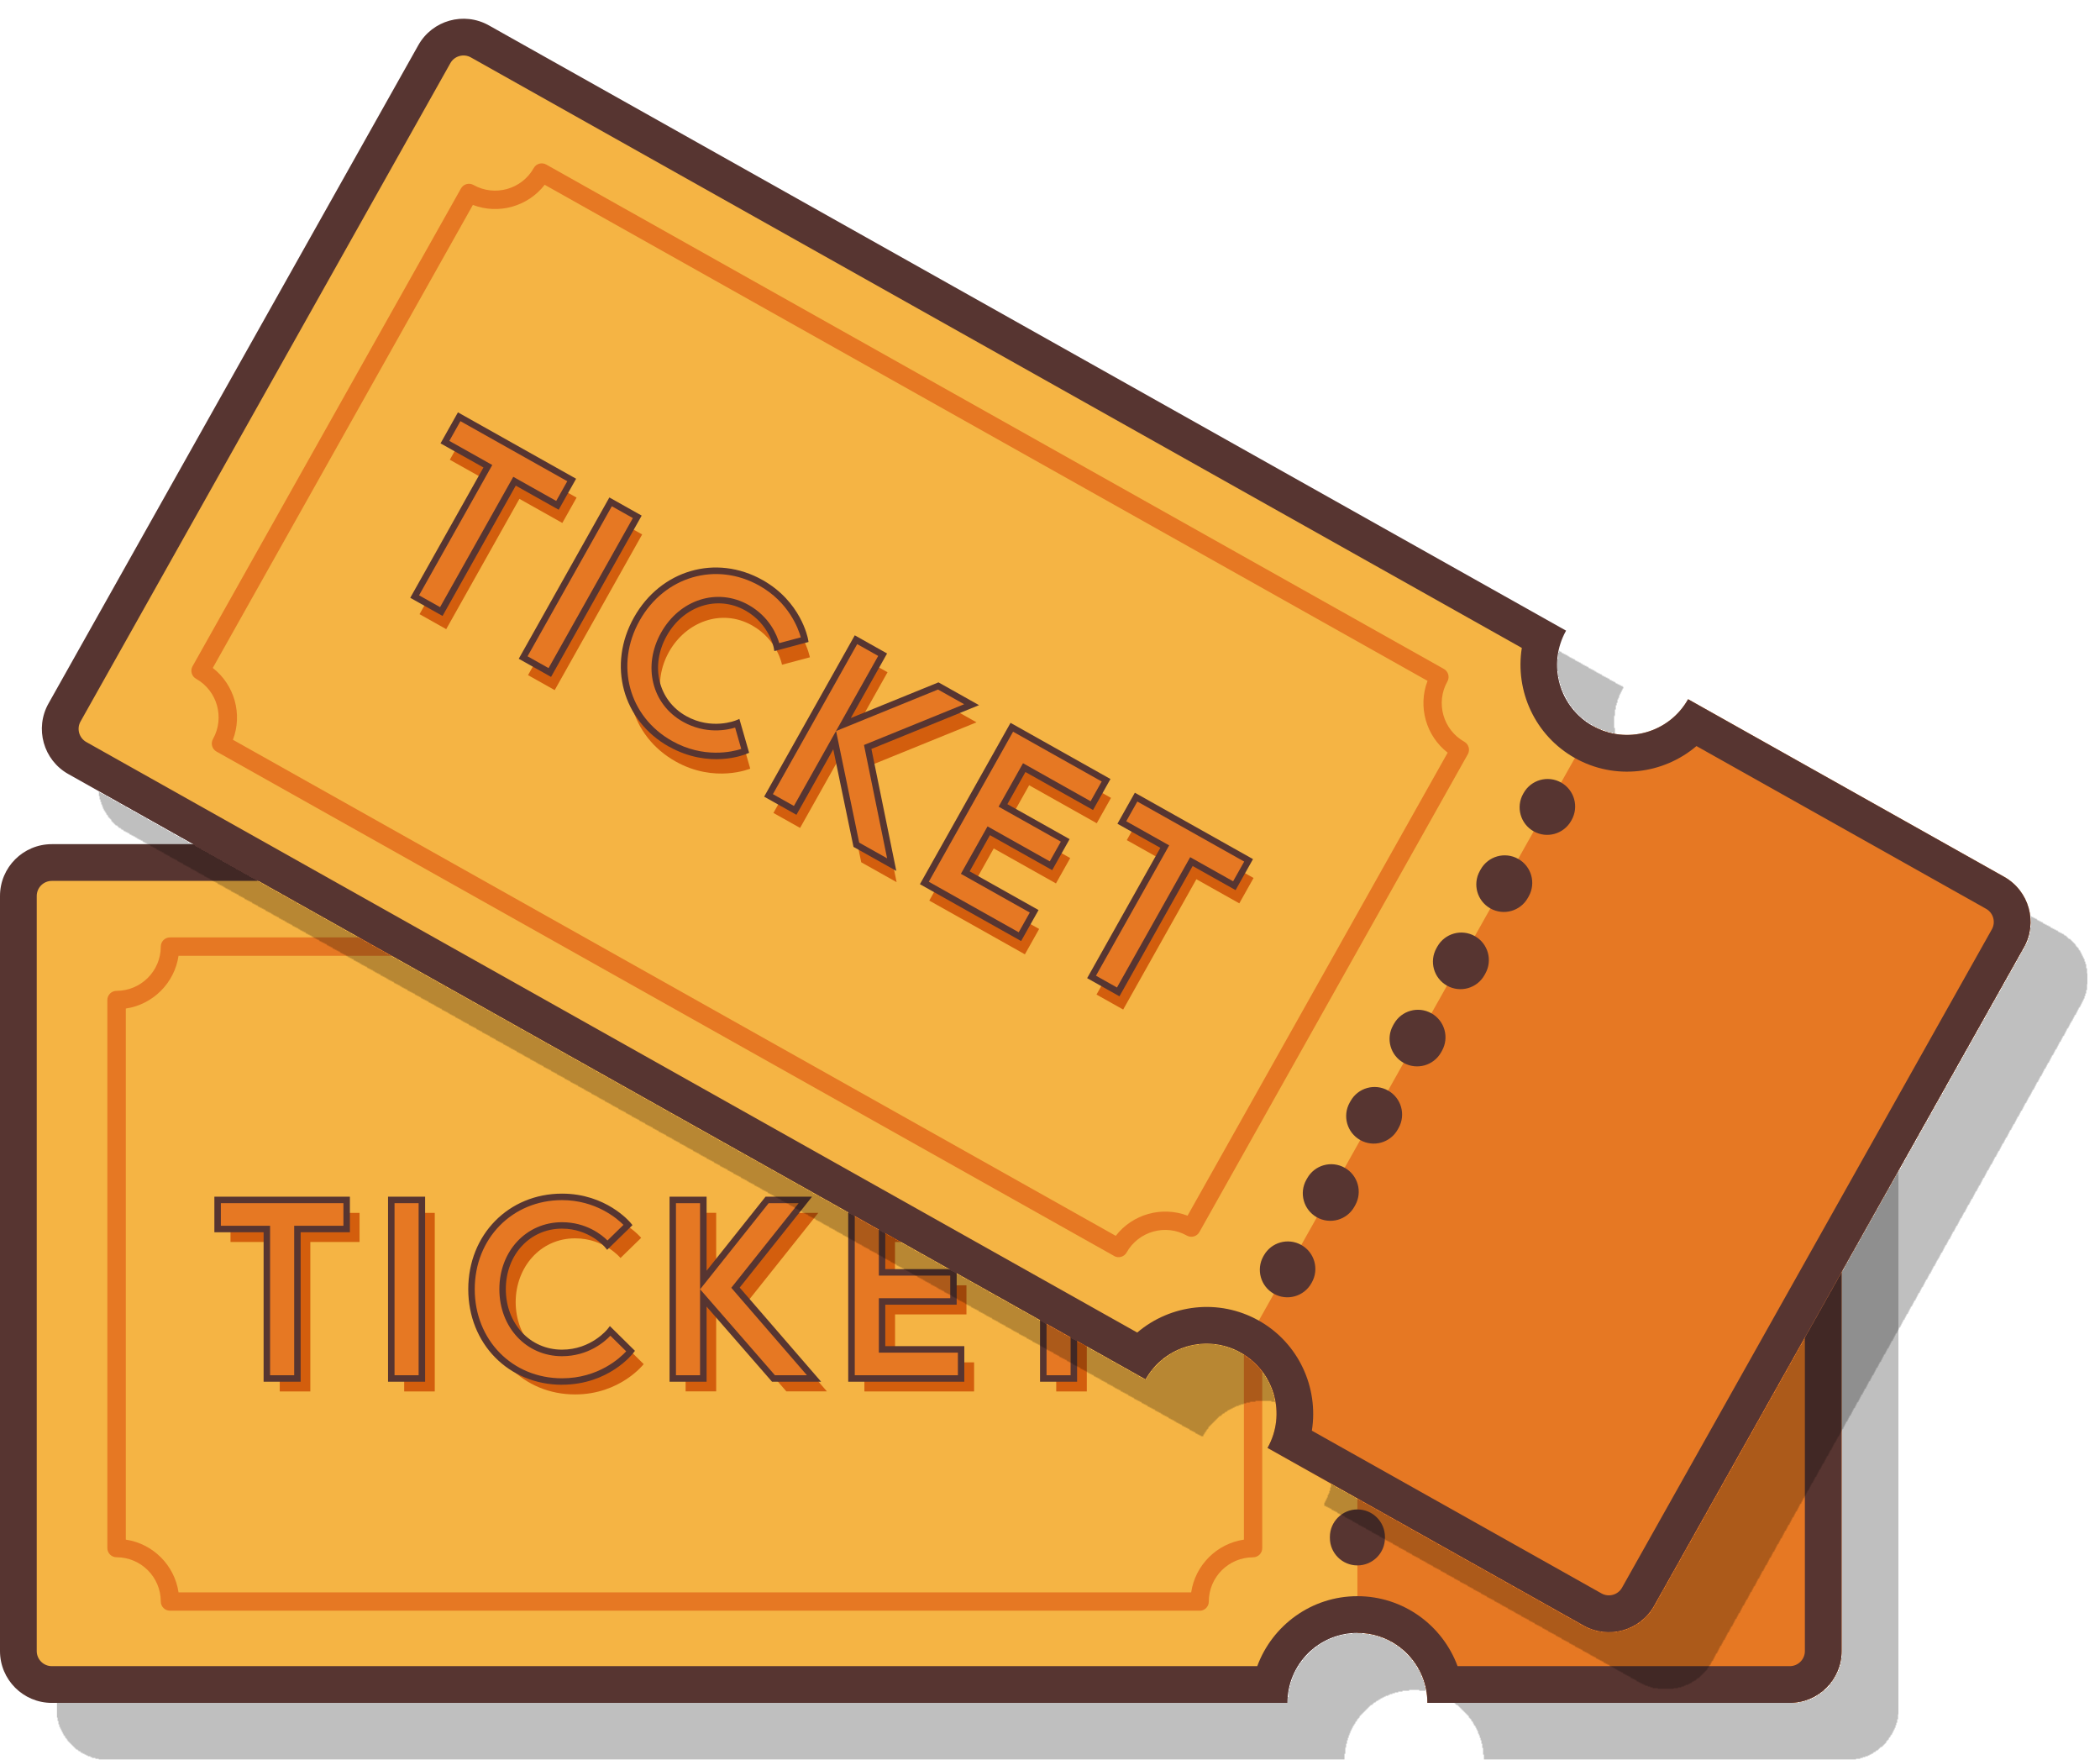
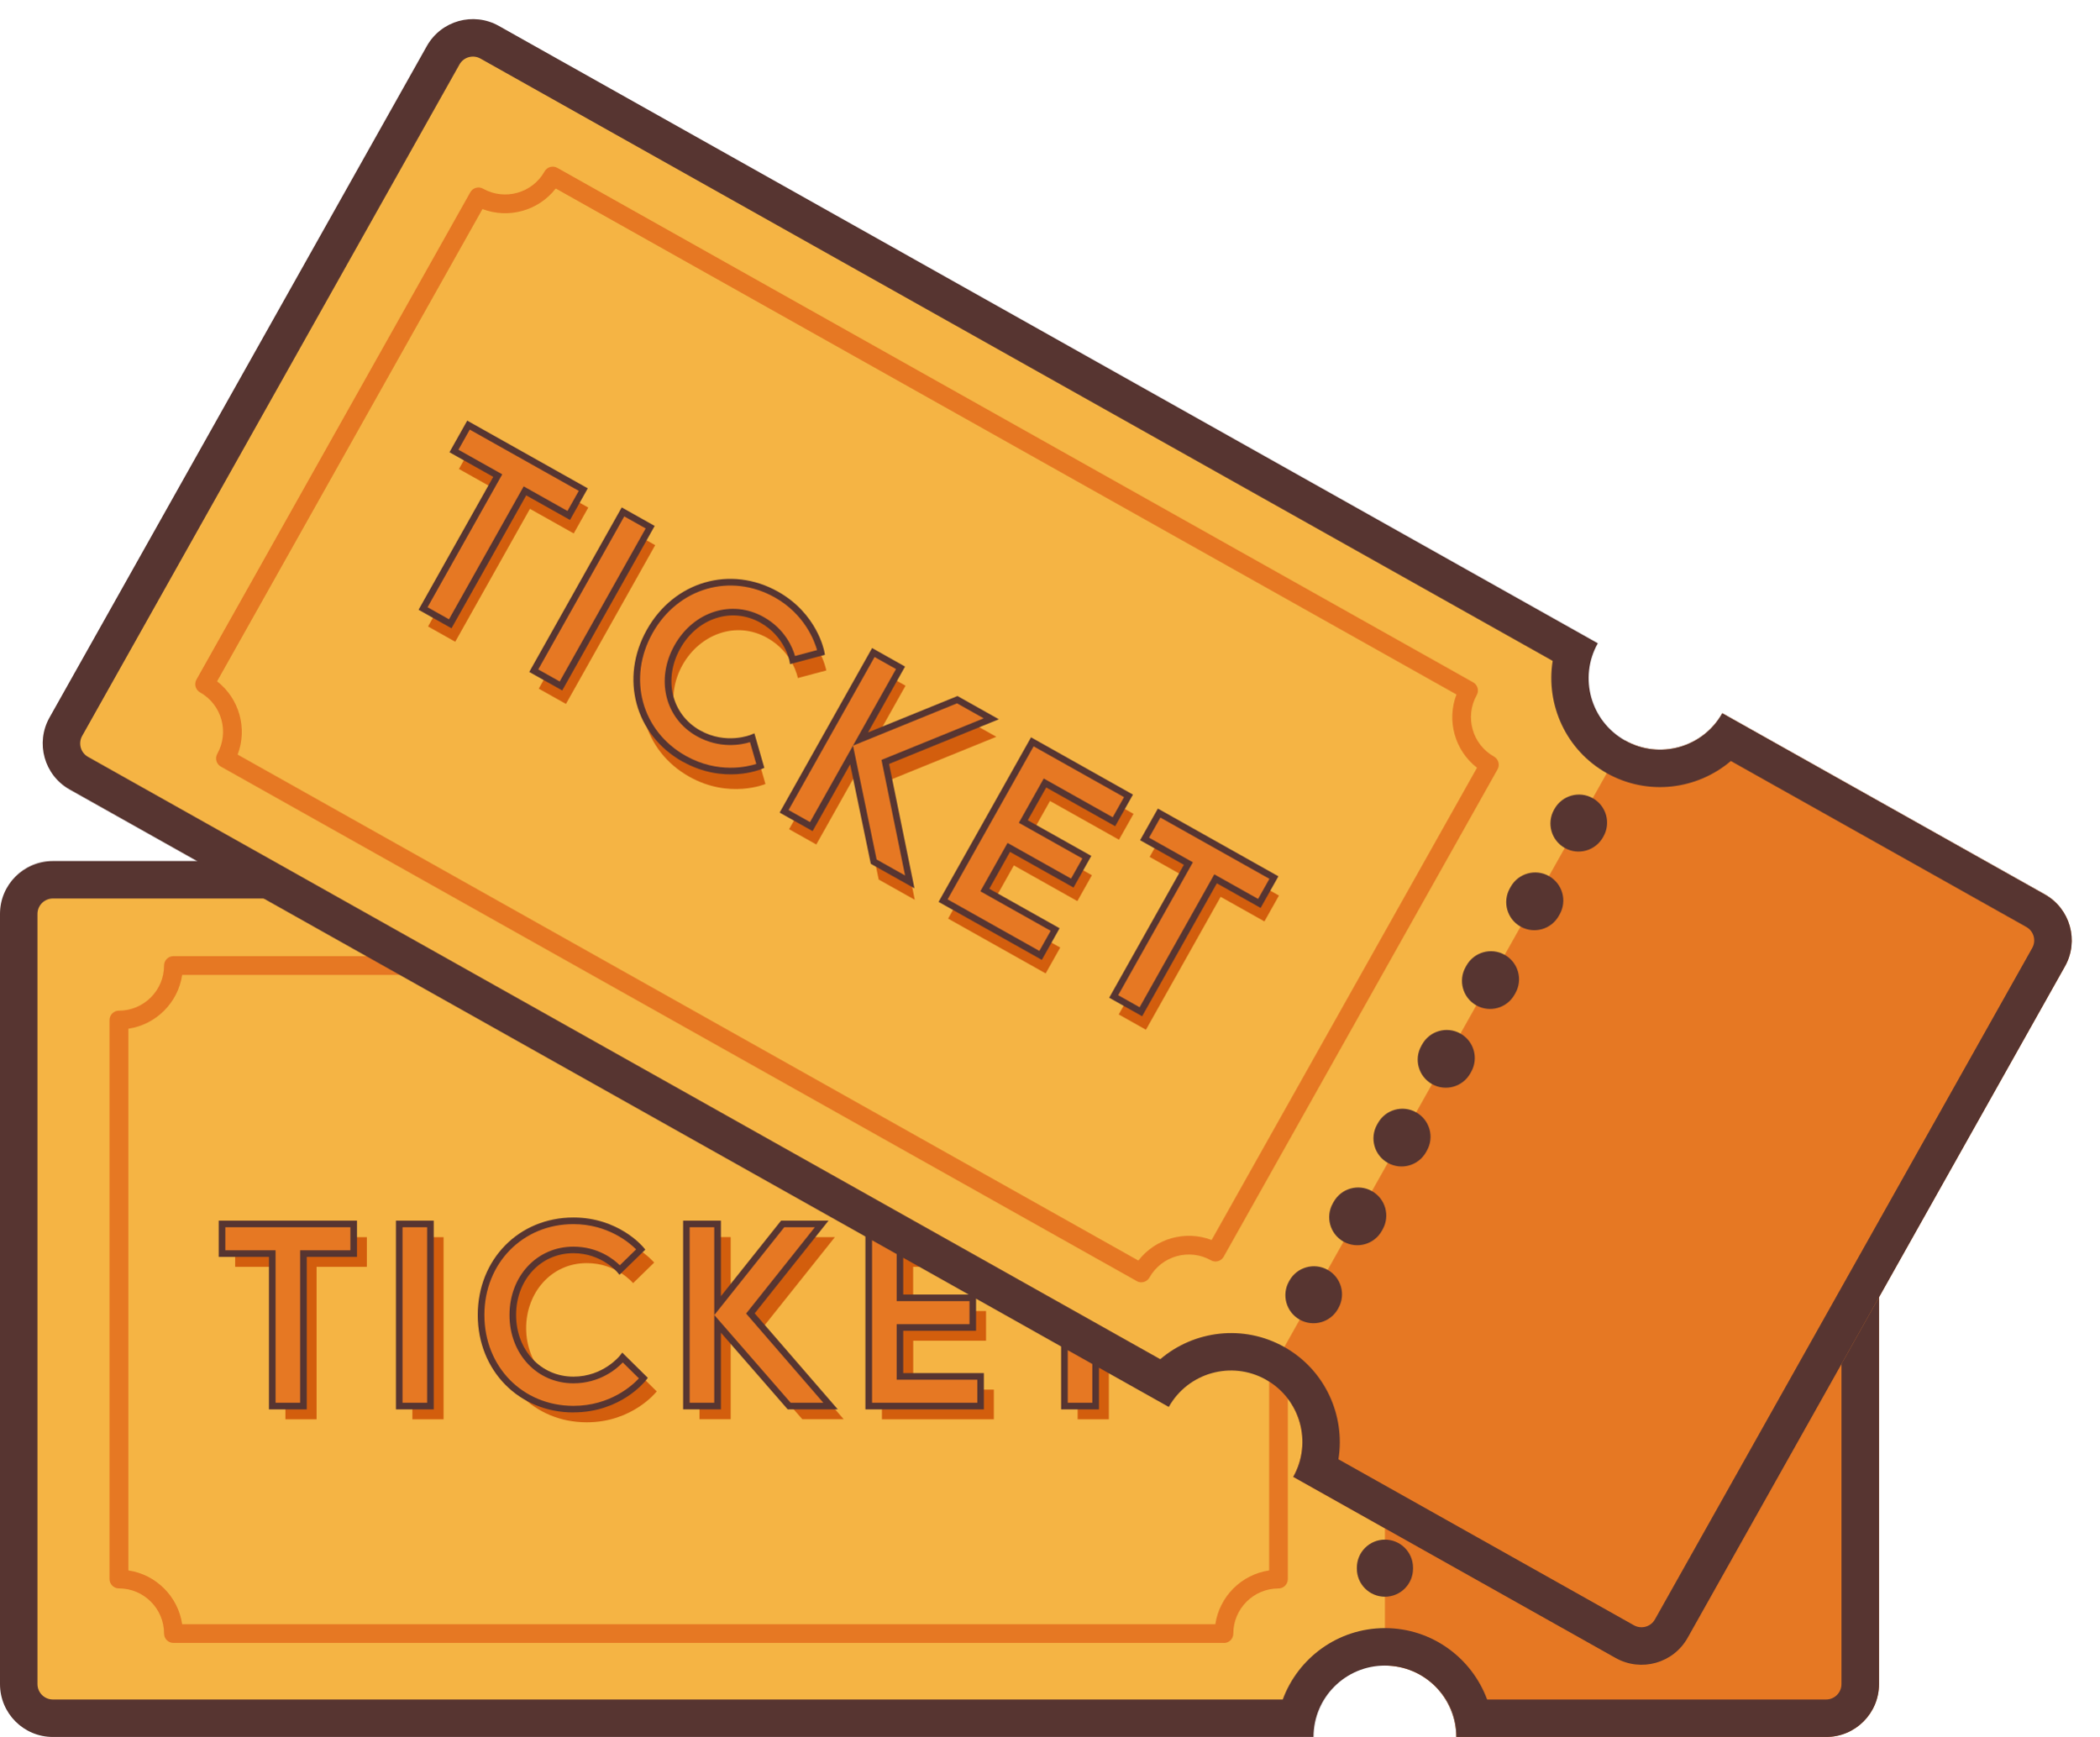
- <svg xmlns="http://www.w3.org/2000/svg" width="148" height="124" viewBox="0 0 148 124" fill="none">
-   <g filter="url(#filter0_d_1450_2833)">
-     <path d="M101.751 118.703C101.153 115.891 98.651 113.772 95.665 113.772C92.679 113.772 90.173 115.891 89.579 118.703H3.652C2.351 118.703 1.292 117.644 1.292 116.343V63.139C1.292 61.838 2.351 60.778 3.652 60.778H89.579C90.177 63.591 92.679 65.709 95.665 65.709C98.651 65.709 101.158 63.591 101.751 60.778H126.137C127.438 60.778 128.497 61.838 128.497 63.139V116.348C128.497 117.649 127.438 118.708 126.137 118.708H101.751V118.703Z" fill="#F5B444" />
-     <path d="M95.665 115.069C98.386 115.069 100.596 117.274 100.596 120H126.141C128.159 120 129.794 118.366 129.794 116.348V63.139C129.794 61.121 128.159 59.486 126.141 59.486H100.596C100.596 62.208 98.391 64.417 95.665 64.417V115.074V115.069Z" fill="#E67823" />
-     <path d="M95.665 72.932C94.593 72.932 93.725 72.065 93.725 70.992V70.928C93.725 69.855 94.593 68.987 95.665 68.987C96.739 68.987 97.606 69.855 97.606 70.928V70.992C97.606 72.065 96.739 72.932 95.665 72.932Z" fill="#573531" />
-     <path d="M95.665 104.13C94.593 104.13 93.725 103.262 93.725 102.189V102.066C93.725 100.993 94.593 100.125 95.665 100.125C96.739 100.125 97.606 100.993 97.606 102.066V102.189C97.606 103.262 96.739 104.13 95.665 104.13ZM95.665 97.888C94.593 97.888 93.725 97.021 93.725 95.948V95.825C93.725 94.752 94.593 93.884 95.665 93.884C96.739 93.884 97.606 94.752 97.606 95.825V95.948C97.606 97.021 96.739 97.888 95.665 97.888ZM95.665 91.647C94.593 91.647 93.725 90.779 93.725 89.707V89.583C93.725 88.51 94.593 87.643 95.665 87.643C96.739 87.643 97.606 88.51 97.606 89.583V89.707C97.606 90.779 96.739 91.647 95.665 91.647ZM95.665 85.406C94.593 85.406 93.725 84.538 93.725 83.465V83.342C93.725 82.269 94.593 81.401 95.665 81.401C96.739 81.401 97.606 82.269 97.606 83.342V83.465C97.606 84.538 96.739 85.406 95.665 85.406ZM95.665 79.164C94.593 79.164 93.725 78.297 93.725 77.224V77.101C93.725 76.028 94.593 75.16 95.665 75.16C96.739 75.16 97.606 76.028 97.606 77.101V77.224C97.606 78.297 96.739 79.164 95.665 79.164Z" fill="#573531" />
-     <path d="M95.665 110.312C94.593 110.312 93.725 109.444 93.725 108.372V108.308C93.725 107.235 94.593 106.367 95.665 106.367C96.739 106.367 97.606 107.235 97.606 108.308V108.372C97.606 109.444 96.739 110.312 95.665 110.312Z" fill="#573531" />
-     <path d="M126.137 62.075C126.726 62.075 127.201 62.554 127.201 63.139V116.348C127.201 116.937 126.721 117.411 126.137 117.411H102.724C101.665 114.54 98.902 112.48 95.665 112.48C92.428 112.48 89.666 114.535 88.607 117.411H3.653C3.064 117.411 2.589 116.932 2.589 116.348V63.139C2.589 62.55 3.068 62.075 3.653 62.075H88.607C89.666 64.947 92.428 67.006 95.665 67.006C98.902 67.006 101.665 64.951 102.724 62.075H126.137ZM126.137 59.486H100.592C100.592 62.208 98.386 64.417 95.661 64.417C92.935 64.417 90.73 62.212 90.73 59.486H3.653C1.635 59.486 0 61.121 0 63.139V116.348C0 118.366 1.635 120 3.653 120H90.734C90.734 117.279 92.939 115.069 95.665 115.069C98.391 115.069 100.596 117.274 100.596 120H126.141C128.159 120 129.794 118.366 129.794 116.348V63.139C129.794 61.121 128.159 59.486 126.141 59.486H126.137Z" fill="#573531" />
-     <path d="M19.715 87.52H16.245V85.47H25.34V87.52H21.87V98.053H19.715V87.52Z" fill="#D35E0D" />
-     <path d="M28.485 85.47H30.64V98.053H28.485V85.47Z" fill="#D35E0D" />
-     <path d="M43.927 94.707L45.365 96.126C45.365 96.126 43.712 98.263 40.53 98.263C36.9 98.263 34.147 95.478 34.147 91.757C34.147 88.036 36.895 85.251 40.53 85.251C43.548 85.251 45.187 87.228 45.187 87.228L43.73 88.648C43.73 88.648 42.598 87.264 40.53 87.264C38.051 87.264 36.343 89.333 36.343 91.757C36.343 94.181 38.051 96.25 40.53 96.25C42.74 96.25 43.927 94.702 43.927 94.702V94.707Z" fill="#D35E0D" />
-     <path d="M50.483 91.113L54.976 85.469H57.669L52.743 91.651L58.277 98.048H55.419L50.474 92.368V98.048H48.319V85.465H50.474V91.108L50.483 91.113Z" fill="#D35E0D" />
-     <path d="M63.08 90.574H68.111V92.624H63.08V96.003H68.65V98.053H60.92V85.47H68.54V87.52H63.075V90.574H63.08Z" fill="#D35E0D" />
-     <path d="M74.439 87.52H70.969V85.47H80.064V87.52H76.594V98.053H74.439V87.52Z" fill="#D35E0D" />
-     <path d="M18.802 86.607H15.332V84.557H24.426V86.607H20.956V97.14H18.802V86.607Z" fill="#E67823" />
-     <path d="M21.189 97.368H18.578V86.835H15.108V84.328H24.659V86.835H21.189V97.368ZM19.034 96.911H20.733V86.378H24.203V84.785H15.565V86.378H19.034V96.911Z" fill="#573531" />
-     <path d="M27.572 84.557H29.727V97.14H27.572V84.557Z" fill="#E67823" />
-     <path d="M29.96 97.368H27.348V84.328H29.96V97.368ZM27.805 96.911H29.503V84.785H27.805V96.911Z" fill="#573531" />
-     <path d="M43.014 93.793L44.452 95.213C44.452 95.213 42.799 97.35 39.617 97.35C35.987 97.35 33.234 94.565 33.234 90.844C33.234 87.123 35.982 84.338 39.617 84.338C42.635 84.338 44.274 86.315 44.274 86.315L42.817 87.735C42.817 87.735 41.685 86.351 39.617 86.351C37.138 86.351 35.43 88.42 35.43 90.844C35.43 93.268 37.138 95.337 39.617 95.337C41.827 95.337 43.014 93.789 43.014 93.789V93.793Z" fill="#E67823" />
-     <path d="M39.612 97.582C35.845 97.582 33.001 94.688 33.001 90.848C33.001 87.008 35.841 84.113 39.612 84.113C42.703 84.113 44.374 86.09 44.443 86.172L44.575 86.332L42.79 88.072L42.63 87.88C42.63 87.88 41.534 86.579 39.608 86.579C37.352 86.579 35.649 88.414 35.649 90.843C35.649 93.272 37.352 95.108 39.608 95.108C41.671 95.108 42.813 93.665 42.822 93.651L42.982 93.446L44.748 95.19L44.625 95.35C44.557 95.441 42.867 97.578 39.608 97.578L39.612 97.582ZM39.612 84.57C36.106 84.57 33.458 87.268 33.458 90.848C33.458 94.427 36.101 97.126 39.612 97.126C42.155 97.126 43.694 95.701 44.132 95.226L43.018 94.126C42.607 94.56 41.447 95.569 39.608 95.569C37.092 95.569 35.193 93.537 35.193 90.848C35.193 88.159 37.092 86.127 39.608 86.127C41.32 86.127 42.416 87.017 42.813 87.414L43.94 86.314C43.488 85.862 41.986 84.57 39.603 84.57H39.612Z" fill="#573531" />
-     <path d="M49.57 90.2L54.063 84.556H56.756L51.83 90.738L57.364 97.135H54.505L49.561 91.455V97.135H47.406V84.552H49.561V90.195L49.57 90.2Z" fill="#E67823" />
-     <path d="M57.87 97.368H54.41L49.798 92.072V97.368H47.187V84.328H49.798V89.547L53.953 84.328H57.231L52.131 90.734L57.87 97.368ZM54.615 96.911H56.87L51.538 90.748L56.286 84.785H54.172L49.342 90.853L54.615 96.911ZM47.639 96.911H49.337V84.785H47.639V96.911Z" fill="#573531" />
-     <path d="M62.166 89.661H67.198V91.711H62.166V95.09H67.737V97.14H60.007V84.557H67.627V86.607H62.162V89.661H62.166Z" fill="#E67823" />
-     <path d="M67.965 97.368H59.779V84.328H67.856V86.835H62.39V89.433H67.422V91.939H62.39V94.861H67.961V97.368H67.965ZM60.235 96.911H67.509V95.318H61.938V91.483H66.97V89.889H61.938V86.378H67.403V84.785H60.24V96.911H60.235Z" fill="#573531" />
-     <path d="M73.526 86.607H70.056V84.557H79.15V86.607H75.681V97.14H73.526V86.607Z" fill="#E67823" />
-     <path d="M75.91 97.368H73.298V86.835H69.828V84.328H79.38V86.835H75.91V97.368ZM73.755 96.911H75.453V86.378H78.923V84.785H70.285V86.378H73.755V96.911Z" fill="#573531" />
-     <path d="M84.548 113.503H11.98C11.624 113.503 11.332 113.216 11.332 112.855C11.332 111.138 9.935 109.737 8.214 109.737C7.858 109.737 7.565 109.449 7.565 109.088V70.472C7.565 70.116 7.853 69.823 8.214 69.823C9.93 69.823 11.332 68.426 11.332 66.705C11.332 66.349 11.62 66.057 11.98 66.057H84.543C84.899 66.057 85.192 66.344 85.192 66.705C85.192 68.422 86.589 69.823 88.31 69.823C88.666 69.823 88.958 70.111 88.958 70.472V109.093C88.958 109.449 88.671 109.741 88.31 109.741C86.593 109.741 85.192 111.138 85.192 112.86C85.192 113.216 84.904 113.508 84.543 113.508L84.548 113.503ZM12.583 112.211H83.95C84.233 110.298 85.749 108.778 87.666 108.495V71.07C85.753 70.787 84.233 69.271 83.95 67.353H12.583C12.3 69.266 10.784 70.787 8.867 71.07V108.495C10.78 108.778 12.3 110.298 12.583 112.211Z" fill="#E67823" />
-   </g>
-   <g filter="url(#filter1_d_1450_2833)">
-     <path d="M90.974 101.467C91.83 98.722 90.687 95.65 88.083 94.187C85.48 92.725 82.257 93.344 80.362 95.505L5.449 53.416C4.315 52.779 3.91 51.337 4.548 50.202L30.608 3.818C31.246 2.683 32.688 2.279 33.823 2.916L108.735 45.005C107.879 47.75 109.023 50.822 111.626 52.285C114.229 53.747 117.452 53.128 119.347 50.967L140.607 62.912C141.741 63.549 142.146 64.991 141.509 66.126L115.446 112.514C114.808 113.649 113.366 114.053 112.232 113.416L90.972 101.471L90.974 101.467Z" fill="#F5B444" />
-     <path d="M87.448 95.318C89.82 96.651 90.667 99.656 89.332 102.032L111.602 114.545C113.362 115.533 115.587 114.909 116.576 113.149L142.639 66.761C143.627 65.001 143.003 62.776 141.244 61.787L118.973 49.275C117.64 51.647 114.635 52.493 112.259 51.158L87.446 95.322L87.448 95.318Z" fill="#E67823" />
-     <path d="M108.088 58.582C107.152 58.056 106.821 56.875 107.346 55.94L107.378 55.884C107.903 54.949 109.084 54.617 110.02 55.143C110.955 55.668 111.287 56.85 110.761 57.785L110.73 57.841C110.204 58.776 109.023 59.108 108.088 58.582Z" fill="#573531" />
-     <path d="M92.806 85.78C91.871 85.254 91.54 84.073 92.065 83.138L92.126 83.03C92.651 82.095 93.832 81.763 94.768 82.289C95.703 82.814 96.035 83.996 95.509 84.931L95.449 85.039C94.923 85.974 93.742 86.305 92.806 85.78ZM95.864 80.338C94.928 79.813 94.597 78.632 95.122 77.696L95.183 77.589C95.708 76.653 96.889 76.322 97.825 76.848C98.76 77.373 99.092 78.554 98.566 79.49L98.506 79.597C97.98 80.533 96.799 80.864 95.864 80.338ZM98.921 74.897C97.985 74.372 97.654 73.191 98.18 72.255L98.24 72.148C98.766 71.212 99.947 70.881 100.882 71.406C101.818 71.932 102.149 73.113 101.623 74.049L101.563 74.156C101.037 75.091 99.856 75.423 98.921 74.897ZM101.978 69.456C101.043 68.93 100.711 67.749 101.237 66.814L101.297 66.706C101.823 65.771 103.004 65.439 103.939 65.965C104.875 66.491 105.206 67.672 104.68 68.607L104.62 68.715C104.095 69.65 102.913 69.981 101.978 69.456ZM105.035 64.015C104.1 63.489 103.768 62.308 104.294 61.372L104.354 61.265C104.88 60.33 106.061 59.998 106.996 60.524C107.932 61.049 108.263 62.23 107.738 63.166L107.677 63.273C107.152 64.209 105.97 64.54 105.035 64.015Z" fill="#573531" />
-     <path d="M89.778 91.17C88.843 90.644 88.512 89.463 89.037 88.528L89.069 88.472C89.594 87.537 90.775 87.205 91.711 87.731C92.646 88.256 92.978 89.438 92.452 90.373L92.421 90.429C91.895 91.364 90.714 91.695 89.778 91.17Z" fill="#573531" />
-     <path d="M139.972 64.042C140.485 64.33 140.664 64.981 140.378 65.49L114.315 111.879C114.027 112.392 113.376 112.571 112.867 112.285L92.455 100.817C92.938 97.794 91.538 94.646 88.716 93.061C85.894 91.475 82.48 91.913 80.147 93.902L6.082 52.289C5.569 52.001 5.39 51.35 5.676 50.841L31.739 4.452C32.027 3.939 32.678 3.76 33.187 4.046L107.252 45.658C106.769 48.681 108.169 51.829 110.991 53.415C113.813 55.001 117.227 54.562 119.56 52.574L139.972 64.042ZM141.24 61.785L118.969 49.272C117.636 51.645 114.631 52.491 112.255 51.156C109.878 49.821 109.036 46.818 110.371 44.441L34.455 1.789C32.696 0.801 30.47 1.425 29.482 3.184L3.419 49.573C2.431 51.332 3.055 53.558 4.814 54.546L80.734 97.201C82.067 94.829 85.072 93.982 87.448 95.317C89.825 96.653 90.667 99.655 89.332 102.032L111.603 114.544C113.362 115.533 115.588 114.908 116.576 113.149L142.639 66.76C143.628 65.001 143.003 62.775 141.244 61.787L141.24 61.785Z" fill="#573531" />
-     <path d="M34.727 34.097L31.702 32.398L32.706 30.61L40.635 35.065L39.631 36.852L36.606 35.153L31.447 44.336L29.568 43.28L34.727 34.097Z" fill="#D35E0D" />
-     <path d="M43.378 36.605L45.257 37.661L39.093 48.631L37.214 47.576L43.378 36.605Z" fill="#D35E0D" />
-     <path d="M52.316 52.221L52.874 54.164C52.874 54.164 50.386 55.217 47.612 53.658C44.447 51.88 43.411 48.104 45.234 44.86C47.057 41.616 50.817 40.534 53.986 42.314C56.617 43.792 57.077 46.319 57.077 46.319L55.112 46.843C55.112 46.843 54.803 45.082 52.999 44.069C50.838 42.855 48.336 43.822 47.149 45.935C45.961 48.049 46.437 50.689 48.598 51.903C50.525 52.985 52.318 52.217 52.318 52.217L52.316 52.221Z" fill="#D35E0D" />
-     <path d="M59.792 52.3L66.473 49.581L68.821 50.901L61.498 53.877L63.189 62.164L60.697 60.764L59.169 53.391L56.387 58.342L54.508 57.287L60.671 46.316L62.55 47.372L59.786 52.292L59.792 52.3Z" fill="#D35E0D" />
-     <path d="M71.038 58.001L75.424 60.466L74.42 62.253L70.034 59.788L68.379 62.734L73.235 65.462L72.231 67.25L65.492 63.463L71.655 52.493L78.299 56.226L77.295 58.013L72.53 55.336L71.034 57.999L71.038 58.001Z" fill="#D35E0D" />
-     <path d="M82.438 60.902L79.412 59.202L80.416 57.415L88.346 61.87L87.341 63.657L84.316 61.958L79.157 71.141L77.278 70.085L82.438 60.902Z" fill="#D35E0D" />
-     <path d="M34.378 32.853L31.353 31.153L32.357 29.366L40.286 33.821L39.282 35.608L36.257 33.909L31.098 43.092L29.219 42.036L34.378 32.853Z" fill="#E67823" />
-     <path d="M31.189 43.405L28.913 42.126L34.072 32.943L31.047 31.243L32.274 29.058L40.602 33.736L39.374 35.921L36.349 34.222L31.189 43.405ZM29.534 41.951L31.015 42.783L36.174 33.6L39.199 35.3L39.98 33.911L32.449 29.679L31.668 31.069L34.694 32.768L29.534 41.951Z" fill="#573531" />
-     <path d="M43.029 35.362L44.908 36.418L38.745 47.388L36.866 46.333L43.029 35.362Z" fill="#E67823" />
-     <path d="M38.836 47.701L36.559 46.422L42.946 35.054L45.223 36.333L38.836 47.701ZM37.18 46.248L38.661 47.08L44.601 36.507L43.12 35.675L37.18 46.248Z" fill="#573531" />
-     <path d="M51.967 50.978L52.525 52.921C52.525 52.921 50.038 53.974 47.263 52.415C44.099 50.637 43.063 46.861 44.885 43.617C46.708 40.372 50.468 39.291 53.637 41.071C56.268 42.549 56.729 45.075 56.729 45.075L54.763 45.6C54.763 45.6 54.454 43.839 52.651 42.826C50.489 41.612 47.987 42.579 46.8 44.692C45.612 46.806 46.088 49.445 48.249 50.66C50.176 51.742 51.969 50.974 51.969 50.974L51.967 50.978Z" fill="#E67823" />
-     <path d="M47.145 52.617C43.861 50.771 42.8 46.855 44.68 43.507C46.561 40.159 50.455 39.027 53.743 40.874C56.438 42.388 56.926 44.93 56.946 45.035L56.983 45.239L54.574 45.882L54.529 45.636C54.529 45.636 54.211 43.965 52.531 43.021C50.565 41.916 48.181 42.682 46.991 44.8C45.801 46.918 46.387 49.352 48.353 50.457C50.153 51.468 51.855 50.769 51.869 50.761L52.109 50.661L52.795 53.047L52.61 53.126C52.505 53.172 49.986 54.207 47.144 52.61L47.145 52.617ZM53.519 41.272C50.462 39.554 46.832 40.61 45.078 43.731C43.325 46.851 44.308 50.499 47.369 52.218C49.586 53.464 51.625 52.976 52.24 52.777L51.808 51.272C51.237 51.448 49.732 51.76 48.128 50.859C45.934 49.627 45.274 46.925 46.591 44.58C47.908 42.236 50.559 41.395 52.752 42.627C54.245 43.466 54.764 44.779 54.916 45.32L56.438 44.913C56.266 44.297 55.589 42.435 53.511 41.268L53.519 41.272Z" fill="#573531" />
-     <path d="M59.443 51.057L66.124 48.338L68.472 49.657L61.149 52.634L62.84 60.921L60.348 59.521L58.82 52.147L56.038 57.099L54.159 56.043L60.322 45.073L62.201 46.129L59.437 51.049L59.443 51.057Z" fill="#E67823" />
-     <path d="M63.168 61.372L60.151 59.677L58.725 52.801L56.13 57.418L53.854 56.139L60.241 44.77L62.518 46.05L59.961 50.599L66.14 48.085L68.998 49.691L61.414 52.777L63.168 61.372ZM60.553 59.379L62.52 60.484L60.89 52.498L67.95 49.626L66.107 48.59L58.924 51.514L60.553 59.379ZM54.471 55.962L55.952 56.794L61.892 46.222L60.411 45.39L54.471 55.962Z" fill="#573531" />
-     <path d="M70.689 56.758L75.076 59.222L74.072 61.01L69.685 58.545L68.03 61.491L72.886 64.219L71.882 66.006L65.143 62.22L71.307 51.25L77.95 54.983L76.946 56.77L72.181 54.093L70.685 56.756L70.689 56.758Z" fill="#E67823" />
-     <path d="M71.969 66.317L64.832 62.307L71.219 50.938L78.261 54.895L77.033 57.08L72.268 54.403L70.996 56.668L75.382 59.132L74.154 61.318L69.768 58.853L68.337 61.401L73.193 64.129L71.965 66.314L71.969 66.317ZM65.454 62.132L71.795 65.695L72.575 64.306L67.719 61.577L69.598 58.234L73.984 60.698L74.765 59.309L70.378 56.844L72.098 53.783L76.862 56.461L77.643 55.071L71.398 51.562L65.458 62.135L65.454 62.132Z" fill="#573531" />
-     <path d="M82.088 59.659L79.063 57.959L80.067 56.172L87.996 60.627L86.992 62.414L83.967 60.714L78.808 69.897L76.929 68.842L82.088 59.659Z" fill="#E67823" />
-     <path d="M78.895 70.209L76.618 68.929L81.777 59.746L78.752 58.047L79.98 55.861L88.307 60.54L87.079 62.725L84.054 61.026L78.895 70.209ZM77.24 68.755L78.72 69.587L83.88 60.404L86.905 62.103L87.686 60.714L80.154 56.483L79.374 57.872L82.399 59.572L77.24 68.755Z" fill="#573531" />
-     <path d="M78.523 88.507L15.257 52.961C14.947 52.787 14.833 52.393 15.009 52.079C15.85 50.582 15.319 48.675 13.818 47.832C13.508 47.658 13.394 47.264 13.57 46.95L32.486 13.283C32.66 12.972 33.054 12.858 33.369 13.035C34.865 13.876 36.772 13.345 37.615 11.844C37.789 11.533 38.183 11.419 38.498 11.596L101.759 47.139C102.07 47.313 102.184 47.707 102.007 48.022C101.166 49.519 101.698 51.425 103.198 52.268C103.509 52.443 103.623 52.836 103.446 53.151L84.528 86.822C84.354 87.132 83.96 87.246 83.645 87.069C82.149 86.228 80.243 86.76 79.399 88.261C79.225 88.571 78.831 88.685 78.517 88.508L78.523 88.507ZM16.415 52.13L78.634 87.087C79.818 85.558 81.884 84.975 83.695 85.667L102.026 53.039C100.497 51.855 99.914 49.789 100.607 47.979L38.388 13.022C37.204 14.551 35.138 15.134 33.327 14.441L14.996 47.069C16.525 48.253 17.106 50.324 16.415 52.13Z" fill="#E67823" />
-   </g>
-   <defs>
-     <filter id="filter0_d_1450_2833" x="0" y="59.486" width="133.794" height="64.514" filterUnits="userSpaceOnUse" color-interpolation-filters="sRGB">
-       <feFlood flood-opacity="0" result="BackgroundImageFix" />
-       <feColorMatrix in="SourceAlpha" type="matrix" values="0 0 0 0 0 0 0 0 0 0 0 0 0 0 0 0 0 0 127 0" result="hardAlpha" />
-       <feOffset dx="4" dy="4" />
-       <feComposite in2="hardAlpha" operator="out" />
-       <feColorMatrix type="matrix" values="0 0 0 0 0 0 0 0 0 0 0 0 0 0 0 0 0 0 0.25 0" />
-       <feBlend mode="normal" in2="BackgroundImageFix" result="effect1_dropShadow_1450_2833" />
-       <feBlend mode="normal" in="SourceGraphic" in2="effect1_dropShadow_1450_2833" result="shape" />
-     </filter>
-     <filter id="filter1_d_1450_2833" x="2.95" y="1.32" width="144.159" height="117.693" filterUnits="userSpaceOnUse" color-interpolation-filters="sRGB">
-       <feFlood flood-opacity="0" result="BackgroundImageFix" />
-       <feColorMatrix in="SourceAlpha" type="matrix" values="0 0 0 0 0 0 0 0 0 0 0 0 0 0 0 0 0 0 127 0" result="hardAlpha" />
-       <feOffset dx="4" dy="4" />
-       <feComposite in2="hardAlpha" operator="out" />
-       <feColorMatrix type="matrix" values="0 0 0 0 0 0 0 0 0 0 0 0 0 0 0 0 0 0 0.25 0" />
-       <feBlend mode="normal" in2="BackgroundImageFix" result="effect1_dropShadow_1450_2833" />
-       <feBlend mode="normal" in="SourceGraphic" in2="effect1_dropShadow_1450_2833" result="shape" />
-     </filter>
-   </defs>
+ <svg xmlns="http://www.w3.org/2000/svg" width="145" height="120" viewBox="0 0 145 120" fill="none">
+   <path d="M101.751 118.703C101.153 115.891 98.651 113.772 95.665 113.772C92.679 113.772 90.173 115.891 89.579 118.703H3.652C2.351 118.703 1.292 117.644 1.292 116.343V63.139C1.292 61.838 2.351 60.778 3.652 60.778H89.579C90.177 63.591 92.679 65.709 95.665 65.709C98.651 65.709 101.158 63.591 101.751 60.778H126.137C127.438 60.778 128.497 61.838 128.497 63.139V116.348C128.497 117.649 127.438 118.708 126.137 118.708H101.751V118.703Z" fill="#F5B444" />
+   <path d="M95.665 115.069C98.386 115.069 100.596 117.274 100.596 120H126.141C128.159 120 129.794 118.366 129.794 116.348V63.139C129.794 61.121 128.159 59.486 126.141 59.486H100.596C100.596 62.208 98.391 64.417 95.665 64.417V115.074V115.069Z" fill="#E67823" />
+   <path d="M95.665 72.932C94.592 72.932 93.725 72.065 93.725 70.992V70.928C93.725 69.855 94.592 68.987 95.665 68.987C96.738 68.987 97.606 69.855 97.606 70.928V70.992C97.606 72.065 96.738 72.932 95.665 72.932Z" fill="#573531" />
+   <path d="M95.665 104.13C94.592 104.13 93.725 103.262 93.725 102.189V102.066C93.725 100.993 94.592 100.125 95.665 100.125C96.738 100.125 97.606 100.993 97.606 102.066V102.189C97.606 103.262 96.738 104.13 95.665 104.13ZM95.665 97.888C94.592 97.888 93.725 97.021 93.725 95.948V95.825C93.725 94.752 94.592 93.884 95.665 93.884C96.738 93.884 97.606 94.752 97.606 95.825V95.948C97.606 97.021 96.738 97.888 95.665 97.888ZM95.665 91.647C94.592 91.647 93.725 90.779 93.725 89.707V89.583C93.725 88.51 94.592 87.643 95.665 87.643C96.738 87.643 97.606 88.51 97.606 89.583V89.707C97.606 90.779 96.738 91.647 95.665 91.647ZM95.665 85.406C94.592 85.406 93.725 84.538 93.725 83.465V83.342C93.725 82.269 94.592 81.401 95.665 81.401C96.738 81.401 97.606 82.269 97.606 83.342V83.465C97.606 84.538 96.738 85.406 95.665 85.406ZM95.665 79.164C94.592 79.164 93.725 78.297 93.725 77.224V77.101C93.725 76.028 94.592 75.16 95.665 75.16C96.738 75.16 97.606 76.028 97.606 77.101V77.224C97.606 78.297 96.738 79.164 95.665 79.164Z" fill="#573531" />
+   <path d="M95.665 110.312C94.592 110.312 93.725 109.444 93.725 108.372V108.308C93.725 107.235 94.592 106.367 95.665 106.367C96.738 106.367 97.606 107.235 97.606 108.308V108.372C97.606 109.444 96.738 110.312 95.665 110.312Z" fill="#573531" />
+   <path d="M126.137 62.075C126.726 62.075 127.201 62.554 127.201 63.139V116.348C127.201 116.937 126.721 117.411 126.137 117.411H102.724C101.665 114.54 98.902 112.48 95.665 112.48C92.428 112.48 89.666 114.535 88.607 117.411H3.653C3.064 117.411 2.589 116.932 2.589 116.348V63.139C2.589 62.55 3.068 62.075 3.653 62.075H88.607C89.666 64.947 92.428 67.006 95.665 67.006C98.902 67.006 101.665 64.951 102.724 62.075H126.137ZM126.137 59.486H100.592C100.592 62.208 98.386 64.417 95.661 64.417C92.935 64.417 90.73 62.212 90.73 59.486H3.653C1.635 59.486 0 61.121 0 63.139V116.348C0 118.366 1.635 120 3.653 120H90.734C90.734 117.279 92.939 115.069 95.665 115.069C98.391 115.069 100.596 117.274 100.596 120H126.141C128.159 120 129.794 118.366 129.794 116.348V63.139C129.794 61.121 128.159 59.486 126.141 59.486H126.137Z" fill="#573531" />
+   <path d="M19.714 87.52H16.244V85.47H25.339V87.52H21.869V98.053H19.714V87.52Z" fill="#D35E0D" />
+   <path d="M28.485 85.47H30.64V98.053H28.485V85.47Z" fill="#D35E0D" />
+   <path d="M43.926 94.707L45.364 96.126C45.364 96.126 43.712 98.263 40.529 98.263C36.9 98.263 34.147 95.478 34.147 91.757C34.147 88.036 36.895 85.251 40.529 85.251C43.547 85.251 45.186 87.228 45.186 87.228L43.73 88.648C43.73 88.648 42.598 87.264 40.529 87.264C38.05 87.264 36.343 89.333 36.343 91.757C36.343 94.181 38.05 96.25 40.529 96.25C42.739 96.25 43.926 94.702 43.926 94.702V94.707Z" fill="#D35E0D" />
+   <path d="M50.483 91.113L54.975 85.469H57.669L52.742 91.651L58.276 98.048H55.418L50.473 92.368V98.048H48.318V85.465H50.473V91.108L50.483 91.113Z" fill="#D35E0D" />
+   <path d="M63.08 90.574H68.111V92.624H63.08V96.003H68.65V98.053H60.92V85.47H68.54V87.52H63.075V90.574H63.08Z" fill="#D35E0D" />
+   <path d="M74.44 87.52H70.97V85.47H80.065V87.52H76.595V98.053H74.44V87.52Z" fill="#D35E0D" />
+   <path d="M18.802 86.607H15.332V84.557H24.427V86.607H20.957V97.14H18.802V86.607Z" fill="#E67823" />
+   <path d="M21.19 97.368H18.578V86.835H15.108V84.328H24.66V86.835H21.19V97.368ZM19.035 96.911H20.733V86.378H24.203V84.785H15.565V86.378H19.035V96.911Z" fill="#573531" />
+   <path d="M27.572 84.557H29.727V97.14H27.572V84.557Z" fill="#E67823" />
+   <path d="M29.96 97.368H27.349V84.328H29.96V97.368ZM27.805 96.911H29.504V84.785H27.805V96.911Z" fill="#573531" />
+   <path d="M43.014 93.793L44.452 95.213C44.452 95.213 42.8 97.35 39.617 97.35C35.987 97.35 33.234 94.565 33.234 90.844C33.234 87.123 35.983 84.338 39.617 84.338C42.635 84.338 44.274 86.315 44.274 86.315L42.818 87.735C42.818 87.735 41.685 86.351 39.617 86.351C37.138 86.351 35.431 88.42 35.431 90.844C35.431 93.268 37.138 95.337 39.617 95.337C41.827 95.337 43.014 93.789 43.014 93.789V93.793Z" fill="#E67823" />
+   <path d="M39.612 97.582C35.845 97.582 33.001 94.688 33.001 90.848C33.001 87.008 35.841 84.113 39.612 84.113C42.703 84.113 44.374 86.09 44.443 86.172L44.575 86.332L42.79 88.072L42.63 87.88C42.63 87.88 41.534 86.579 39.608 86.579C37.352 86.579 35.649 88.414 35.649 90.843C35.649 93.272 37.352 95.108 39.608 95.108C41.671 95.108 42.813 93.665 42.822 93.651L42.982 93.446L44.748 95.19L44.625 95.35C44.557 95.441 42.867 97.578 39.608 97.578L39.612 97.582ZM39.612 84.57C36.106 84.57 33.458 87.268 33.458 90.848C33.458 94.427 36.101 97.126 39.612 97.126C42.155 97.126 43.694 95.701 44.132 95.226L43.018 94.126C42.607 94.56 41.447 95.569 39.608 95.569C37.092 95.569 35.193 93.537 35.193 90.848C35.193 88.159 37.092 86.127 39.608 86.127C41.32 86.127 42.416 87.017 42.813 87.414L43.94 86.314C43.488 85.862 41.986 84.57 39.603 84.57H39.612Z" fill="#573531" />
+   <path d="M49.57 90.2L54.063 84.556H56.757L51.83 90.738L57.364 97.135H54.506L49.561 91.455V97.135H47.406V84.552H49.561V90.195L49.57 90.2Z" fill="#E67823" />
+   <path d="M57.87 97.368H54.41L49.798 92.072V97.368H47.187V84.328H49.798V89.547L53.953 84.328H57.231L52.131 90.734L57.87 97.368ZM54.615 96.911H56.87L51.538 90.748L56.286 84.785H54.172L49.342 90.853L54.615 96.911ZM47.639 96.911H49.337V84.785H47.639V96.911Z" fill="#573531" />
+   <path d="M62.166 89.661H67.198V91.711H62.166V95.09H67.737V97.14H60.007V84.557H67.627V86.607H62.162V89.661H62.166Z" fill="#E67823" />
+   <path d="M67.965 97.368H59.778V84.328H67.855V86.835H62.39V89.433H67.421V91.939H62.39V94.861H67.96V97.368H67.965ZM60.235 96.911H67.508V95.318H61.938V91.483H66.969V89.889H61.938V86.378H67.403V84.785H60.239V96.911H60.235Z" fill="#573531" />
+   <path d="M73.526 86.607H70.056V84.557H79.15V86.607H75.681V97.14H73.526V86.607Z" fill="#E67823" />
+   <path d="M75.91 97.368H73.298V86.835H69.828V84.328H79.38V86.835H75.91V97.368ZM73.755 96.911H75.453V86.378H78.923V84.785H70.285V86.378H73.755V96.911Z" fill="#573531" />
+   <path d="M84.548 113.503H11.98C11.624 113.503 11.332 113.216 11.332 112.855C11.332 111.138 9.935 109.737 8.214 109.737C7.858 109.737 7.565 109.449 7.565 109.088V70.472C7.565 70.116 7.853 69.823 8.214 69.823C9.93 69.823 11.332 68.426 11.332 66.705C11.332 66.349 11.62 66.057 11.98 66.057H84.543C84.899 66.057 85.192 66.344 85.192 66.705C85.192 68.422 86.589 69.823 88.31 69.823C88.666 69.823 88.958 70.111 88.958 70.472V109.093C88.958 109.449 88.671 109.741 88.31 109.741C86.593 109.741 85.192 111.138 85.192 112.86C85.192 113.216 84.904 113.508 84.543 113.508L84.548 113.503ZM12.583 112.211H83.95C84.233 110.298 85.749 108.778 87.666 108.495V71.07C85.753 70.787 84.233 69.271 83.95 67.353H12.583C12.3 69.266 10.784 70.787 8.867 71.07V108.495C10.78 108.778 12.3 110.298 12.583 112.211Z" fill="#E67823" />
+   <path d="M90.973 101.467C91.829 98.722 90.686 95.65 88.082 94.187C85.479 92.725 82.256 93.344 80.361 95.505L5.449 53.416C4.314 52.779 3.909 51.337 4.547 50.202L30.608 3.818C31.245 2.683 32.687 2.279 33.822 2.916L108.734 45.005C107.878 47.75 109.022 50.822 111.625 52.285C114.228 53.747 117.451 53.128 119.346 50.967L140.606 62.912C141.74 63.549 142.145 64.991 141.508 66.126L115.445 112.514C114.807 113.649 113.365 114.053 112.231 113.416L90.971 101.471L90.973 101.467Z" fill="#F5B444" />
+   <path d="M87.447 95.318C89.819 96.651 90.666 99.656 89.331 102.032L111.601 114.545C113.361 115.533 115.586 114.909 116.575 113.149L142.638 66.761C143.626 65.001 143.002 62.776 141.243 61.787L118.972 49.275C117.639 51.647 114.634 52.493 112.258 51.158L87.445 95.322L87.447 95.318Z" fill="#E67823" />
+   <path d="M108.088 58.582C107.152 58.056 106.821 56.875 107.346 55.94L107.378 55.884C107.903 54.949 109.084 54.617 110.02 55.143C110.955 55.668 111.287 56.85 110.761 57.785L110.73 57.841C110.204 58.776 109.023 59.108 108.088 58.582Z" fill="#573531" />
+   <path d="M92.805 85.78C91.87 85.254 91.539 84.073 92.064 83.138L92.125 83.03C92.65 82.095 93.831 81.763 94.767 82.289C95.702 82.814 96.034 83.996 95.508 84.931L95.448 85.039C94.922 85.974 93.741 86.305 92.805 85.78ZM95.863 80.338C94.927 79.813 94.596 78.632 95.121 77.696L95.182 77.589C95.707 76.653 96.889 76.322 97.824 76.848C98.759 77.373 99.091 78.554 98.565 79.49L98.505 79.597C97.979 80.533 96.798 80.864 95.863 80.338ZM98.92 74.897C97.984 74.372 97.653 73.191 98.179 72.255L98.239 72.148C98.764 71.212 99.946 70.881 100.881 71.406C101.817 71.932 102.148 73.113 101.622 74.049L101.562 74.156C101.036 75.091 99.855 75.423 98.92 74.897ZM101.977 69.456C101.042 68.93 100.71 67.749 101.236 66.814L101.296 66.706C101.822 65.771 103.003 65.439 103.938 65.965C104.874 66.491 105.205 67.672 104.68 68.607L104.619 68.715C104.094 69.65 102.912 69.981 101.977 69.456ZM105.034 64.015C104.099 63.489 103.767 62.308 104.293 61.372L104.353 61.265C104.879 60.33 106.06 59.998 106.995 60.524C107.931 61.049 108.262 62.23 107.737 63.166L107.676 63.273C107.151 64.209 105.97 64.54 105.034 64.015Z" fill="#573531" />
+   <path d="M89.778 91.17C88.843 90.644 88.511 89.463 89.037 88.528L89.068 88.472C89.594 87.537 90.775 87.205 91.71 87.731C92.646 88.256 92.977 89.438 92.451 90.373L92.42 90.429C91.895 91.364 90.713 91.695 89.778 91.17Z" fill="#573531" />
+   <path d="M139.971 64.042C140.485 64.33 140.664 64.981 140.378 65.49L114.315 111.879C114.026 112.392 113.376 112.571 112.866 112.285L92.454 100.817C92.938 97.794 91.538 94.646 88.716 93.061C85.894 91.475 82.479 91.913 80.147 93.902L6.082 52.289C5.568 52.001 5.389 51.35 5.675 50.841L31.738 4.452C32.027 3.939 32.677 3.76 33.187 4.046L107.252 45.658C106.768 48.681 108.168 51.829 110.99 53.415C113.812 55.001 117.227 54.562 119.559 52.574L139.971 64.042ZM141.239 61.785L118.968 49.272C117.636 51.645 114.631 52.491 112.254 51.156C109.878 49.821 109.036 46.818 110.371 44.441L34.455 1.789C32.696 0.801 30.47 1.425 29.481 3.184L3.419 49.573C2.43 51.332 3.054 53.558 4.814 54.546L80.734 97.201C82.066 94.829 85.071 93.982 87.448 95.317C89.824 96.653 90.666 99.655 89.331 102.032L111.602 114.544C113.362 115.533 115.587 114.908 116.576 113.149L142.639 66.76C143.627 65.001 143.003 62.775 141.243 61.787L141.239 61.785Z" fill="#573531" />
+   <path d="M34.726 34.097L31.701 32.398L32.705 30.61L40.634 35.065L39.63 36.852L36.605 35.153L31.445 44.336L29.567 43.28L34.726 34.097Z" fill="#D35E0D" />
+   <path d="M43.378 36.605L45.257 37.661L39.093 48.631L37.214 47.576L43.378 36.605Z" fill="#D35E0D" />
+   <path d="M52.315 52.221L52.873 54.164C52.873 54.164 50.385 55.217 47.611 53.658C44.446 51.88 43.41 48.104 45.233 44.86C47.056 41.616 50.816 40.534 53.985 42.314C56.616 43.792 57.076 46.319 57.076 46.319L55.111 46.843C55.111 46.843 54.801 45.082 52.998 44.069C50.837 42.855 48.335 43.822 47.148 45.935C45.96 48.049 46.436 50.689 48.597 51.903C50.524 52.985 52.317 52.217 52.317 52.217L52.315 52.221Z" fill="#D35E0D" />
+   <path d="M59.791 52.3L66.472 49.581L68.821 50.901L61.498 53.877L63.189 62.164L60.697 60.764L59.168 53.391L56.386 58.342L54.507 57.287L60.671 46.316L62.55 47.372L59.785 52.292L59.791 52.3Z" fill="#D35E0D" />
+   <path d="M71.037 58.001L75.423 60.466L74.419 62.253L70.033 59.788L68.378 62.734L73.234 65.462L72.23 67.25L65.491 63.463L71.654 52.493L78.298 56.226L77.294 58.013L72.529 55.336L71.033 57.999L71.037 58.001Z" fill="#D35E0D" />
+   <path d="M82.437 60.902L79.412 59.202L80.416 57.415L88.345 61.87L87.341 63.657L84.316 61.958L79.156 71.141L77.278 70.085L82.437 60.902Z" fill="#D35E0D" />
+   <path d="M34.377 32.853L31.352 31.153L32.356 29.366L40.286 33.821L39.281 35.608L36.256 33.909L31.097 43.092L29.218 42.036L34.377 32.853Z" fill="#E67823" />
+   <path d="M31.188 43.405L28.912 42.126L34.071 32.943L31.046 31.243L32.273 29.058L40.601 33.736L39.373 35.921L36.348 34.222L31.188 43.405ZM29.533 41.951L31.014 42.783L36.173 33.6L39.198 35.3L39.979 33.911L32.448 29.679L31.667 31.069L34.693 32.768L29.533 41.951Z" fill="#573531" />
+   <path d="M43.028 35.362L44.907 36.418L38.744 47.388L36.865 46.333L43.028 35.362Z" fill="#E67823" />
+   <path d="M38.835 47.701L36.558 46.422L42.945 35.054L45.222 36.333L38.835 47.701ZM37.18 46.248L38.661 47.08L44.6 36.507L43.12 35.675L37.18 46.248Z" fill="#573531" />
+   <path d="M51.967 50.978L52.525 52.921C52.525 52.921 50.038 53.974 47.263 52.415C44.099 50.637 43.063 46.861 44.885 43.617C46.708 40.372 50.468 39.291 53.637 41.071C56.268 42.549 56.729 45.075 56.729 45.075L54.763 45.6C54.763 45.6 54.454 43.839 52.651 42.826C50.489 41.612 47.987 42.579 46.8 44.692C45.612 46.806 46.088 49.445 48.249 50.66C50.176 51.742 51.969 50.974 51.969 50.974L51.967 50.978Z" fill="#E67823" />
+   <path d="M47.145 52.617C43.861 50.771 42.799 46.855 44.68 43.507C46.561 40.159 50.454 39.027 53.742 40.874C56.437 42.388 56.925 44.93 56.945 45.035L56.982 45.239L54.574 45.882L54.528 45.636C54.528 45.636 54.21 43.965 52.531 43.021C50.564 41.916 48.181 42.682 46.991 44.8C45.801 46.918 46.387 49.352 48.353 50.457C50.152 51.468 51.854 50.769 51.869 50.761L52.109 50.661L52.795 53.047L52.609 53.126C52.505 53.172 49.985 54.207 47.143 52.61L47.145 52.617ZM53.519 41.272C50.462 39.554 46.831 40.61 45.078 43.731C43.325 46.851 44.308 50.499 47.368 52.218C49.586 53.464 51.625 52.976 52.24 52.777L51.807 51.272C51.237 51.448 49.731 51.76 48.127 50.859C45.934 49.627 45.273 46.925 46.59 44.58C47.908 42.236 50.559 41.395 52.752 42.627C54.245 43.466 54.764 44.779 54.916 45.32L56.438 44.913C56.265 44.297 55.589 42.435 53.511 41.268L53.519 41.272Z" fill="#573531" />
+   <path d="M59.443 51.057L66.124 48.338L68.472 49.657L61.149 52.634L62.84 60.921L60.348 59.521L58.82 52.147L56.038 57.099L54.159 56.043L60.322 45.073L62.201 46.129L59.437 51.049L59.443 51.057Z" fill="#E67823" />
+   <path d="M63.167 61.372L60.15 59.677L58.724 52.801L56.13 57.418L53.853 56.139L60.24 44.77L62.517 46.05L59.961 50.599L66.139 48.085L68.997 49.691L61.413 52.777L63.167 61.372ZM60.553 59.379L62.519 60.484L60.889 52.498L67.95 49.626L66.107 48.59L58.923 51.514L60.553 59.379ZM54.471 55.962L55.952 56.794L61.891 46.222L60.411 45.39L54.471 55.962Z" fill="#573531" />
+   <path d="M70.688 56.758L75.075 59.222L74.07 61.01L69.684 58.545L68.029 61.491L72.885 64.219L71.881 66.006L65.142 62.22L71.306 51.25L77.949 54.983L76.945 56.77L72.18 54.093L70.684 56.756L70.688 56.758Z" fill="#E67823" />
+   <path d="M71.969 66.317L64.832 62.307L71.219 50.938L78.26 54.895L77.032 57.08L72.268 54.403L70.995 56.668L75.382 59.132L74.154 61.318L69.767 58.853L68.336 61.401L73.192 64.129L71.965 66.314L71.969 66.317ZM65.453 62.132L71.794 65.695L72.575 64.306L67.719 61.577L69.597 58.234L73.984 60.698L74.764 59.309L70.378 56.844L72.097 53.783L76.862 56.461L77.642 55.071L71.397 51.562L65.457 62.135L65.453 62.132Z" fill="#573531" />
+   <path d="M82.088 59.659L79.063 57.959L80.067 56.172L87.996 60.627L86.992 62.414L83.967 60.714L78.808 69.897L76.929 68.842L82.088 59.659Z" fill="#E67823" />
+   <path d="M78.894 70.209L76.618 68.929L81.777 59.746L78.752 58.047L79.98 55.861L88.307 60.54L87.079 62.725L84.054 61.026L78.894 70.209ZM77.239 68.755L78.72 69.587L83.879 60.404L86.904 62.103L87.685 60.714L80.154 56.483L79.373 57.872L82.399 59.572L77.239 68.755Z" fill="#573531" />
+   <path d="M78.522 88.507L15.256 52.961C14.946 52.787 14.832 52.393 15.008 52.079C15.849 50.582 15.318 48.675 13.817 47.832C13.507 47.658 13.393 47.264 13.569 46.95L32.485 13.283C32.659 12.972 33.053 12.858 33.368 13.035C34.864 13.876 36.771 13.345 37.614 11.844C37.788 11.533 38.182 11.419 38.497 11.596L101.758 47.139C102.069 47.313 102.183 47.707 102.006 48.022C101.165 49.519 101.697 51.425 103.197 52.268C103.508 52.443 103.622 52.836 103.445 53.151L84.527 86.822C84.353 87.132 83.959 87.246 83.644 87.069C82.148 86.228 80.242 86.76 79.398 88.261C79.224 88.571 78.83 88.685 78.516 88.508L78.522 88.507ZM16.414 52.13L78.633 87.087C79.817 85.558 81.883 84.975 83.694 85.667L102.025 53.039C100.496 51.855 99.913 49.789 100.606 47.979L38.387 13.022C37.203 14.551 35.137 15.134 33.326 14.441L14.995 47.069C16.524 48.253 17.105 50.324 16.414 52.13Z" fill="#E67823" />
</svg>
